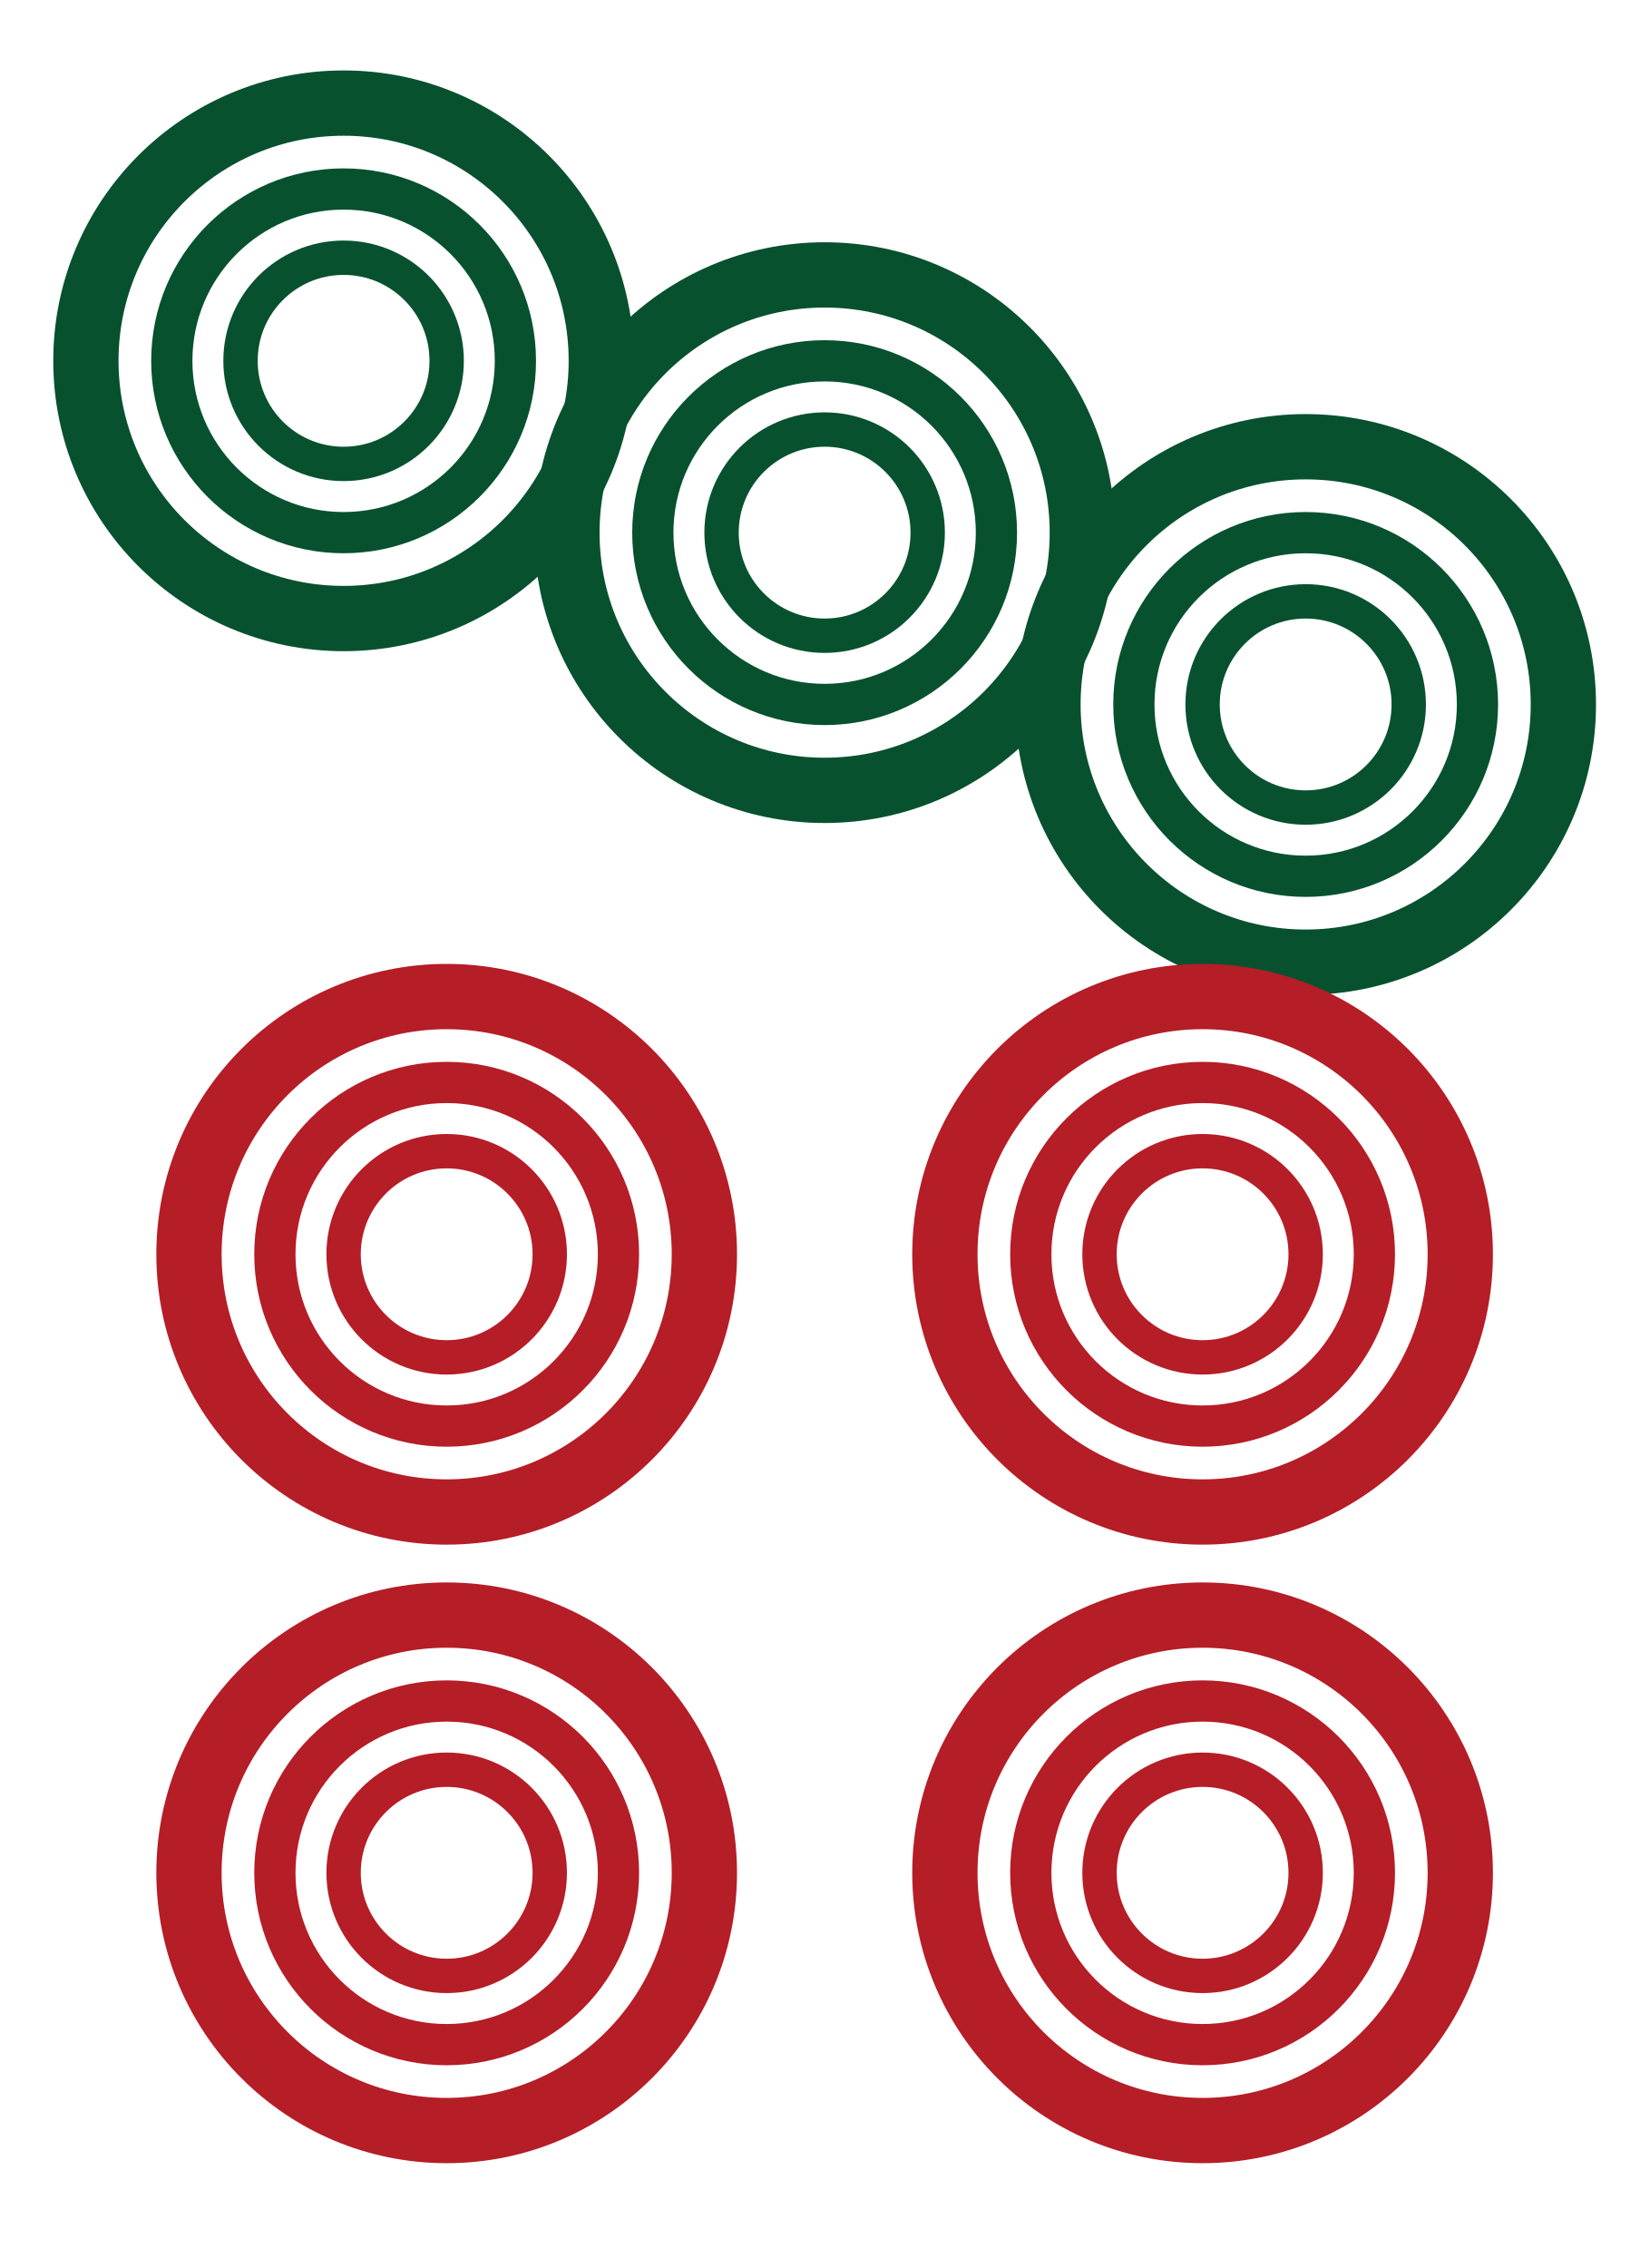
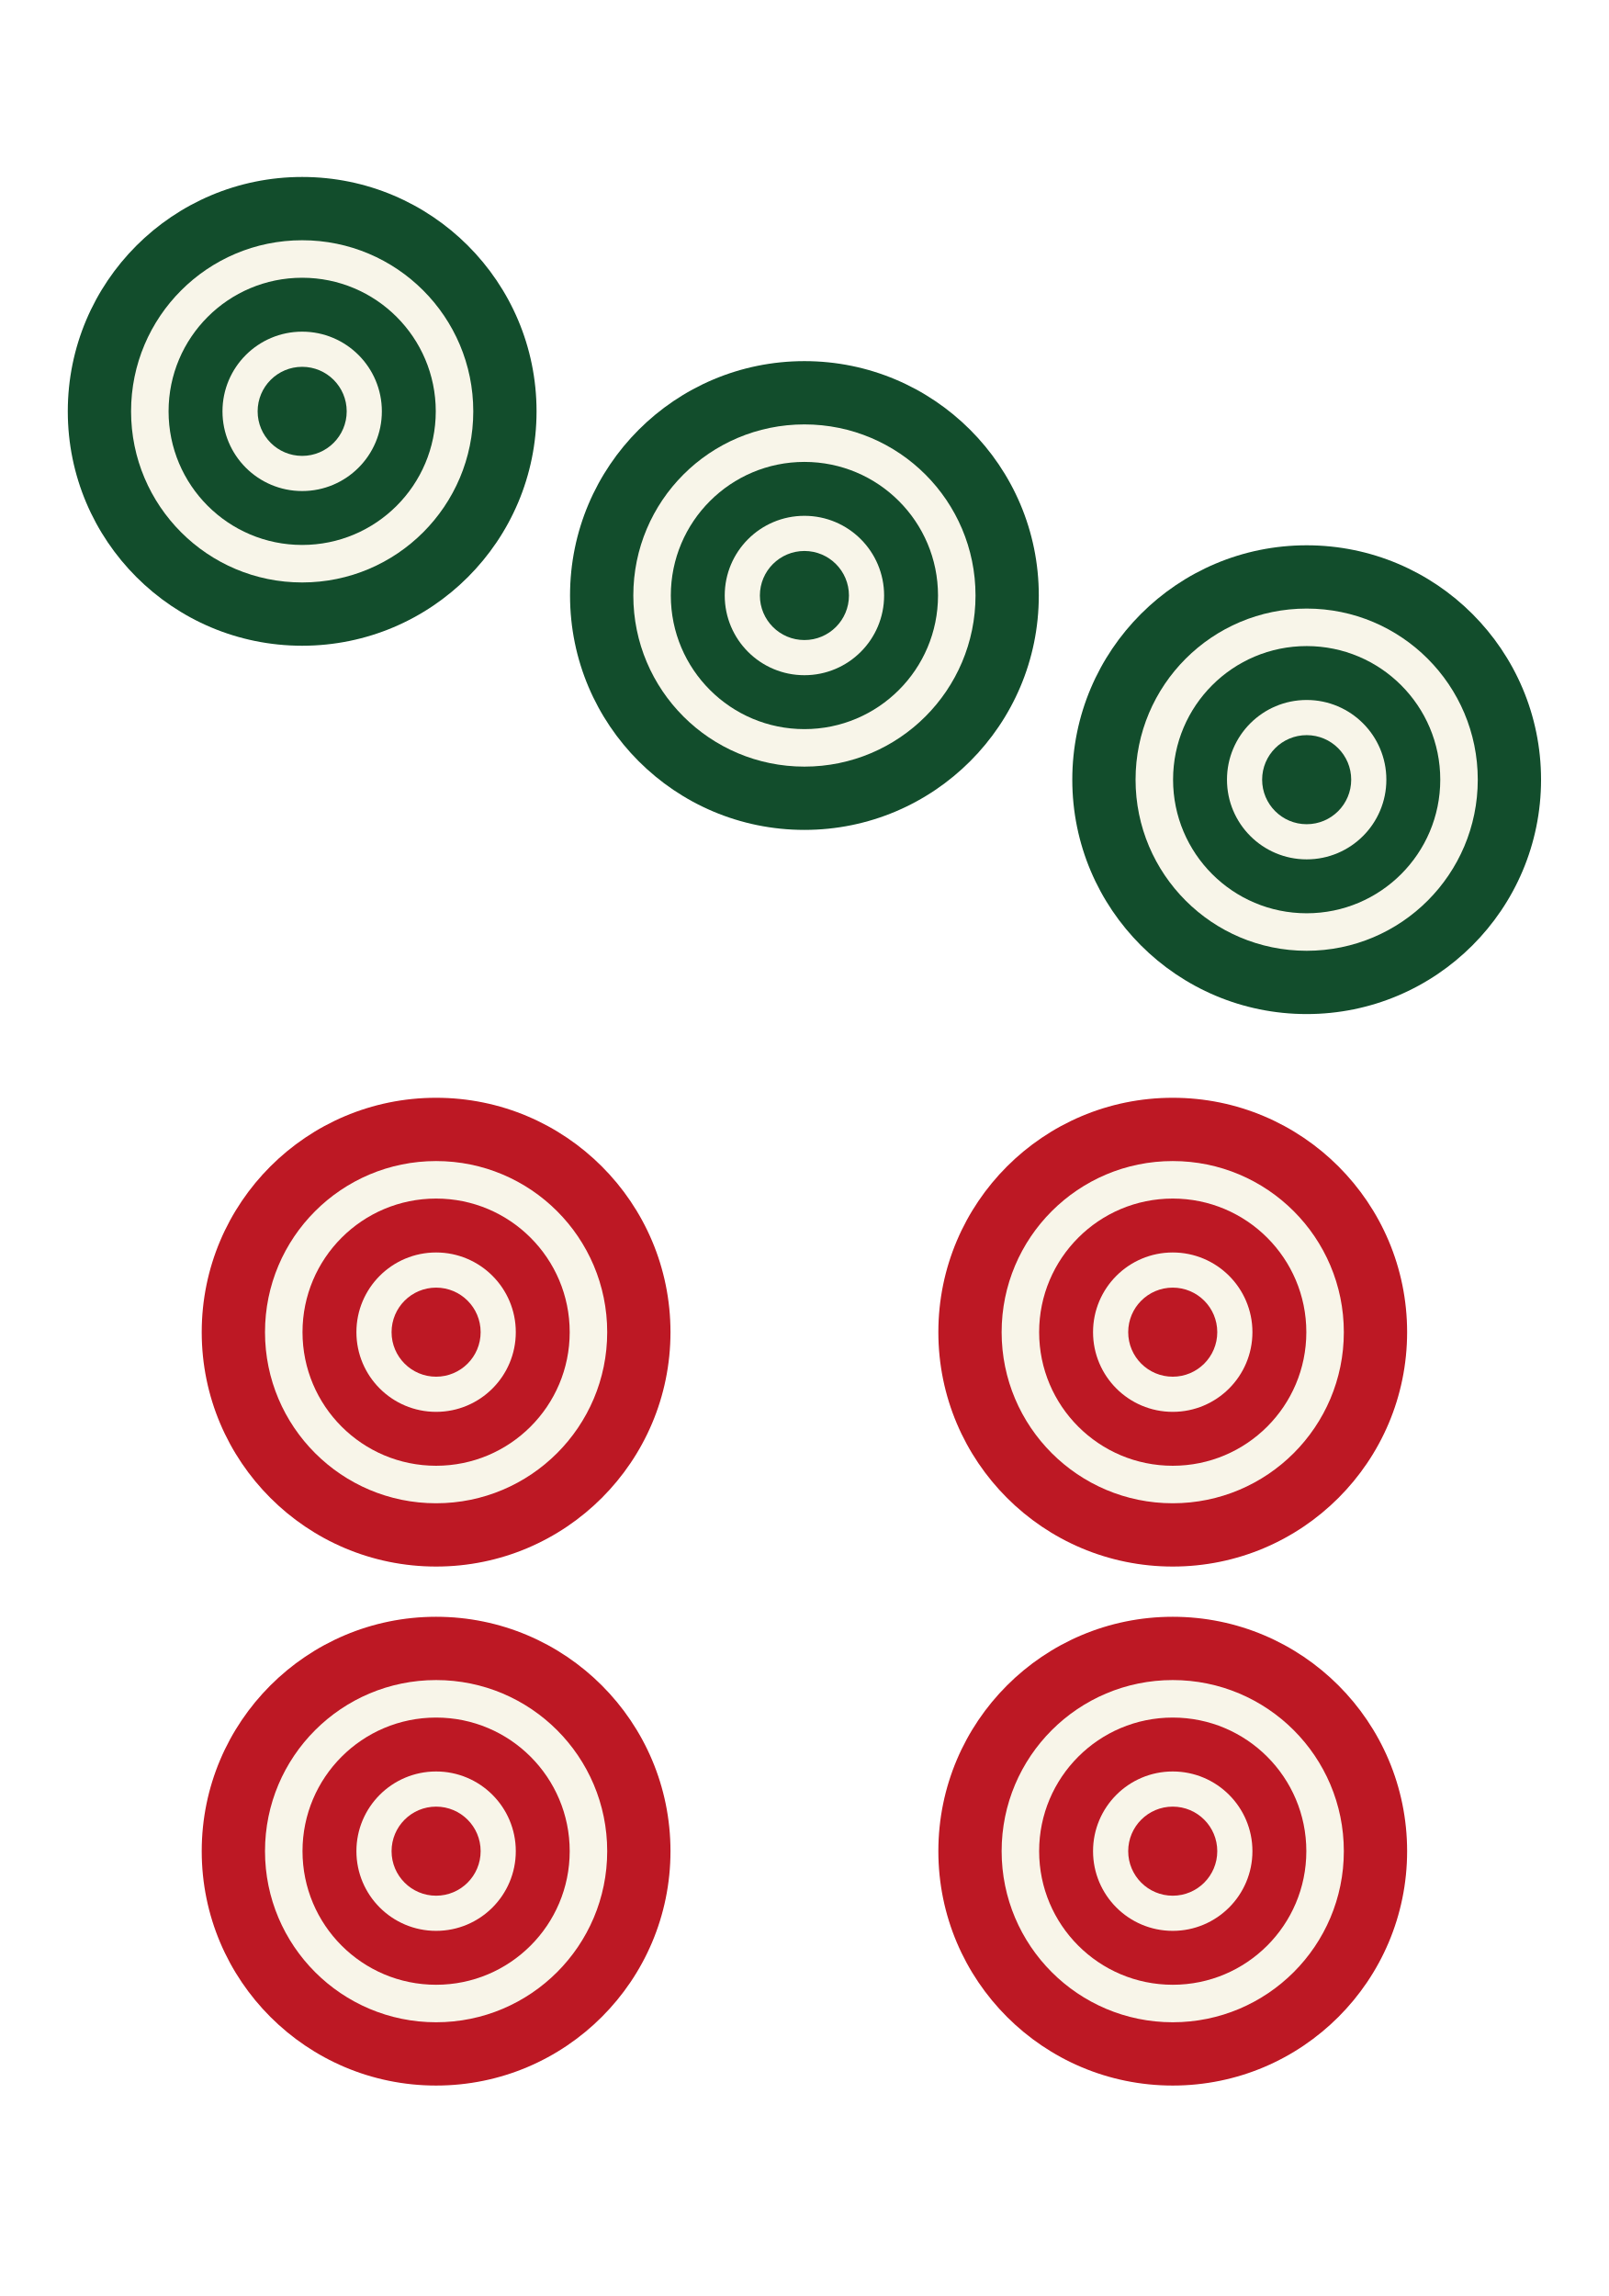
- <svg xmlns="http://www.w3.org/2000/svg" width="96" height="132" viewBox="0 0 96 132">
-   <g fill="none" stroke="#07512f">
-     <circle cx="20" cy="21" r="15" stroke-width="3.8" />
-     <circle cx="20" cy="21" r="10" stroke-width="2.4" />
-     <circle cx="20" cy="21" r="6" stroke-width="2" />
-   </g>
-   <g fill="none" stroke="#07512f">
-     <circle cx="48" cy="31" r="15" stroke-width="3.8" />
-     <circle cx="48" cy="31" r="10" stroke-width="2.4" />
-     <circle cx="48" cy="31" r="6" stroke-width="2" />
-   </g>
-   <g fill="none" stroke="#07512f">
-     <circle cx="76" cy="41" r="15" stroke-width="3.8" />
-     <circle cx="76" cy="41" r="10" stroke-width="2.4" />
-     <circle cx="76" cy="41" r="6" stroke-width="2" />
-   </g>
-   <g fill="none" stroke="#b51d27">
-     <circle cx="26" cy="73" r="15" stroke-width="3.8" />
-     <circle cx="26" cy="73" r="10" stroke-width="2.4" />
-     <circle cx="26" cy="73" r="6" stroke-width="2" />
-   </g>
-   <g fill="none" stroke="#b51d27">
-     <circle cx="70" cy="73" r="15" stroke-width="3.8" />
-     <circle cx="70" cy="73" r="10" stroke-width="2.4" />
-     <circle cx="70" cy="73" r="6" stroke-width="2" />
-   </g>
-   <g fill="none" stroke="#b51d27">
-     <circle cx="26" cy="109" r="15" stroke-width="3.8" />
-     <circle cx="26" cy="109" r="10" stroke-width="2.4" />
-     <circle cx="26" cy="109" r="6" stroke-width="2" />
-   </g>
-   <g fill="none" stroke="#b51d27">
-     <circle cx="70" cy="109" r="15" stroke-width="3.8" />
-     <circle cx="70" cy="109" r="10" stroke-width="2.4" />
-     <circle cx="70" cy="109" r="6" stroke-width="2" />
+ <svg xmlns="http://www.w3.org/2000/svg" width="768" height="1096" viewBox="0 0 96 137.14">
+   <g transform="translate(0 2.57)">
+     <g fill="#124d2c">
+       <circle cx="18" cy="22" r="14" />
+       <circle cx="18" cy="22" r="10.22" fill="#f8f5e9" />
+       <circle cx="18" cy="22" r="7.98" />
+       <circle cx="18" cy="22" r="4.76" fill="#f8f5e9" />
+       <circle cx="18" cy="22" r="2.66" />
+     </g>
+     <g fill="#124d2c">
+       <circle cx="48" cy="33" r="14" />
+       <circle cx="48" cy="33" r="10.22" fill="#f8f5e9" />
+       <circle cx="48" cy="33" r="7.98" />
+       <circle cx="48" cy="33" r="4.76" fill="#f8f5e9" />
+       <circle cx="48" cy="33" r="2.66" />
+     </g>
+     <g fill="#124d2c">
+       <circle cx="78" cy="44" r="14" />
+       <circle cx="78" cy="44" r="10.22" fill="#f8f5e9" />
+       <circle cx="78" cy="44" r="7.98" />
+       <circle cx="78" cy="44" r="4.76" fill="#f8f5e9" />
+       <circle cx="78" cy="44" r="2.66" />
+     </g>
+     <g fill="#bd1824">
+       <circle cx="26" cy="77" r="14" />
+       <circle cx="26" cy="77" r="10.22" fill="#f8f5e9" />
+       <circle cx="26" cy="77" r="7.98" />
+       <circle cx="26" cy="77" r="4.76" fill="#f8f5e9" />
+       <circle cx="26" cy="77" r="2.66" />
+     </g>
+     <g fill="#bd1824">
+       <circle cx="70" cy="77" r="14" />
+       <circle cx="70" cy="77" r="10.22" fill="#f8f5e9" />
+       <circle cx="70" cy="77" r="7.98" />
+       <circle cx="70" cy="77" r="4.76" fill="#f8f5e9" />
+       <circle cx="70" cy="77" r="2.66" />
+     </g>
+     <g fill="#bd1824">
+       <circle cx="26" cy="108" r="14" />
+       <circle cx="26" cy="108" r="10.22" fill="#f8f5e9" />
+       <circle cx="26" cy="108" r="7.98" />
+       <circle cx="26" cy="108" r="4.76" fill="#f8f5e9" />
+       <circle cx="26" cy="108" r="2.66" />
+     </g>
+     <g fill="#bd1824">
+       <circle cx="70" cy="108" r="14" />
+       <circle cx="70" cy="108" r="10.22" fill="#f8f5e9" />
+       <circle cx="70" cy="108" r="7.98" />
+       <circle cx="70" cy="108" r="4.76" fill="#f8f5e9" />
+       <circle cx="70" cy="108" r="2.66" />
+     </g>
  </g>
</svg>
